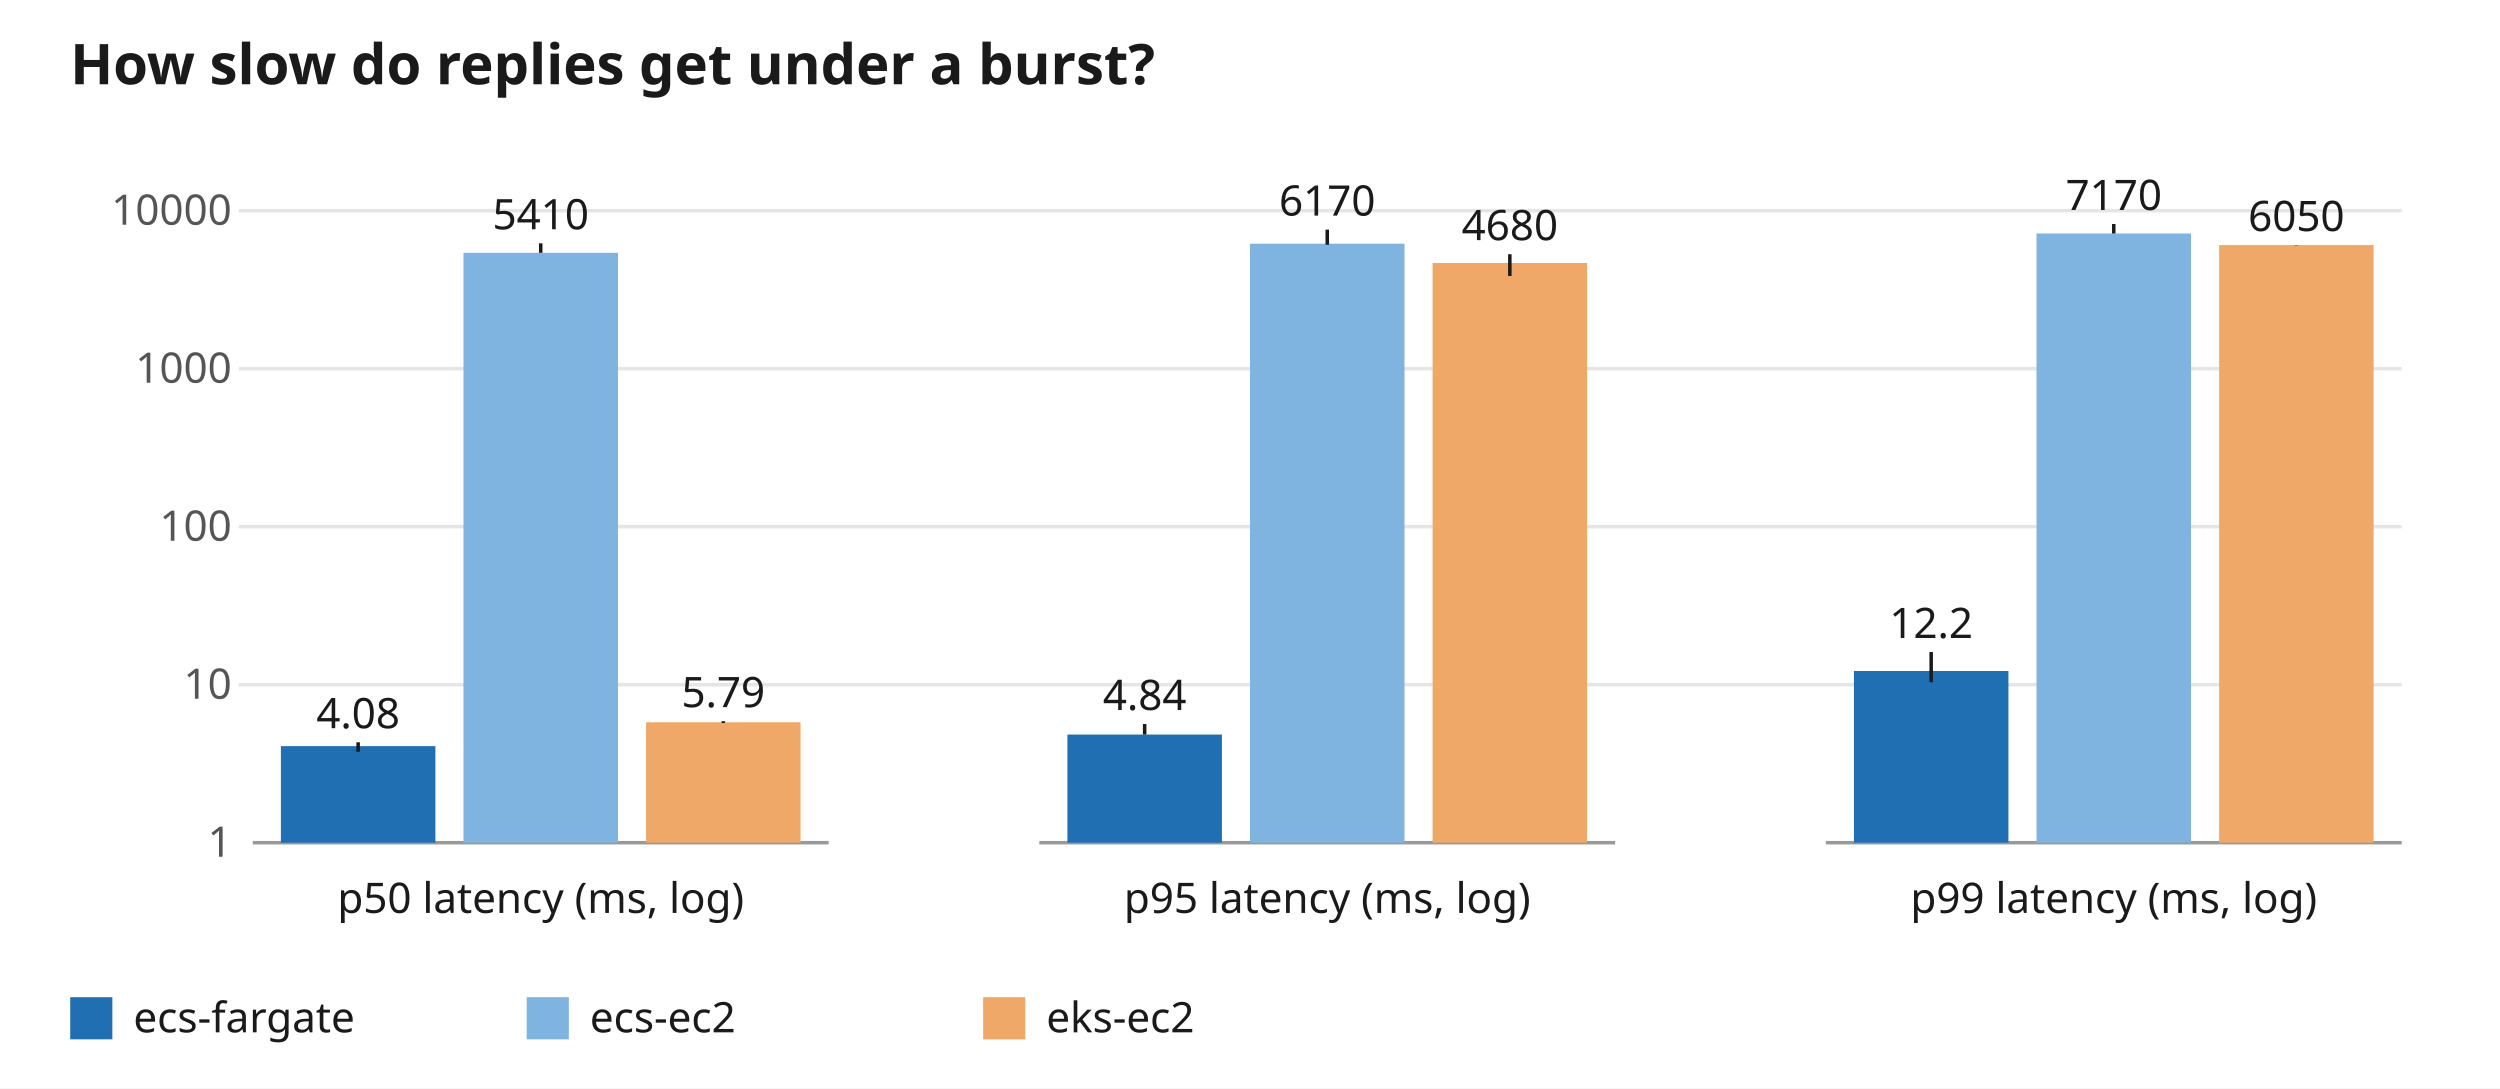
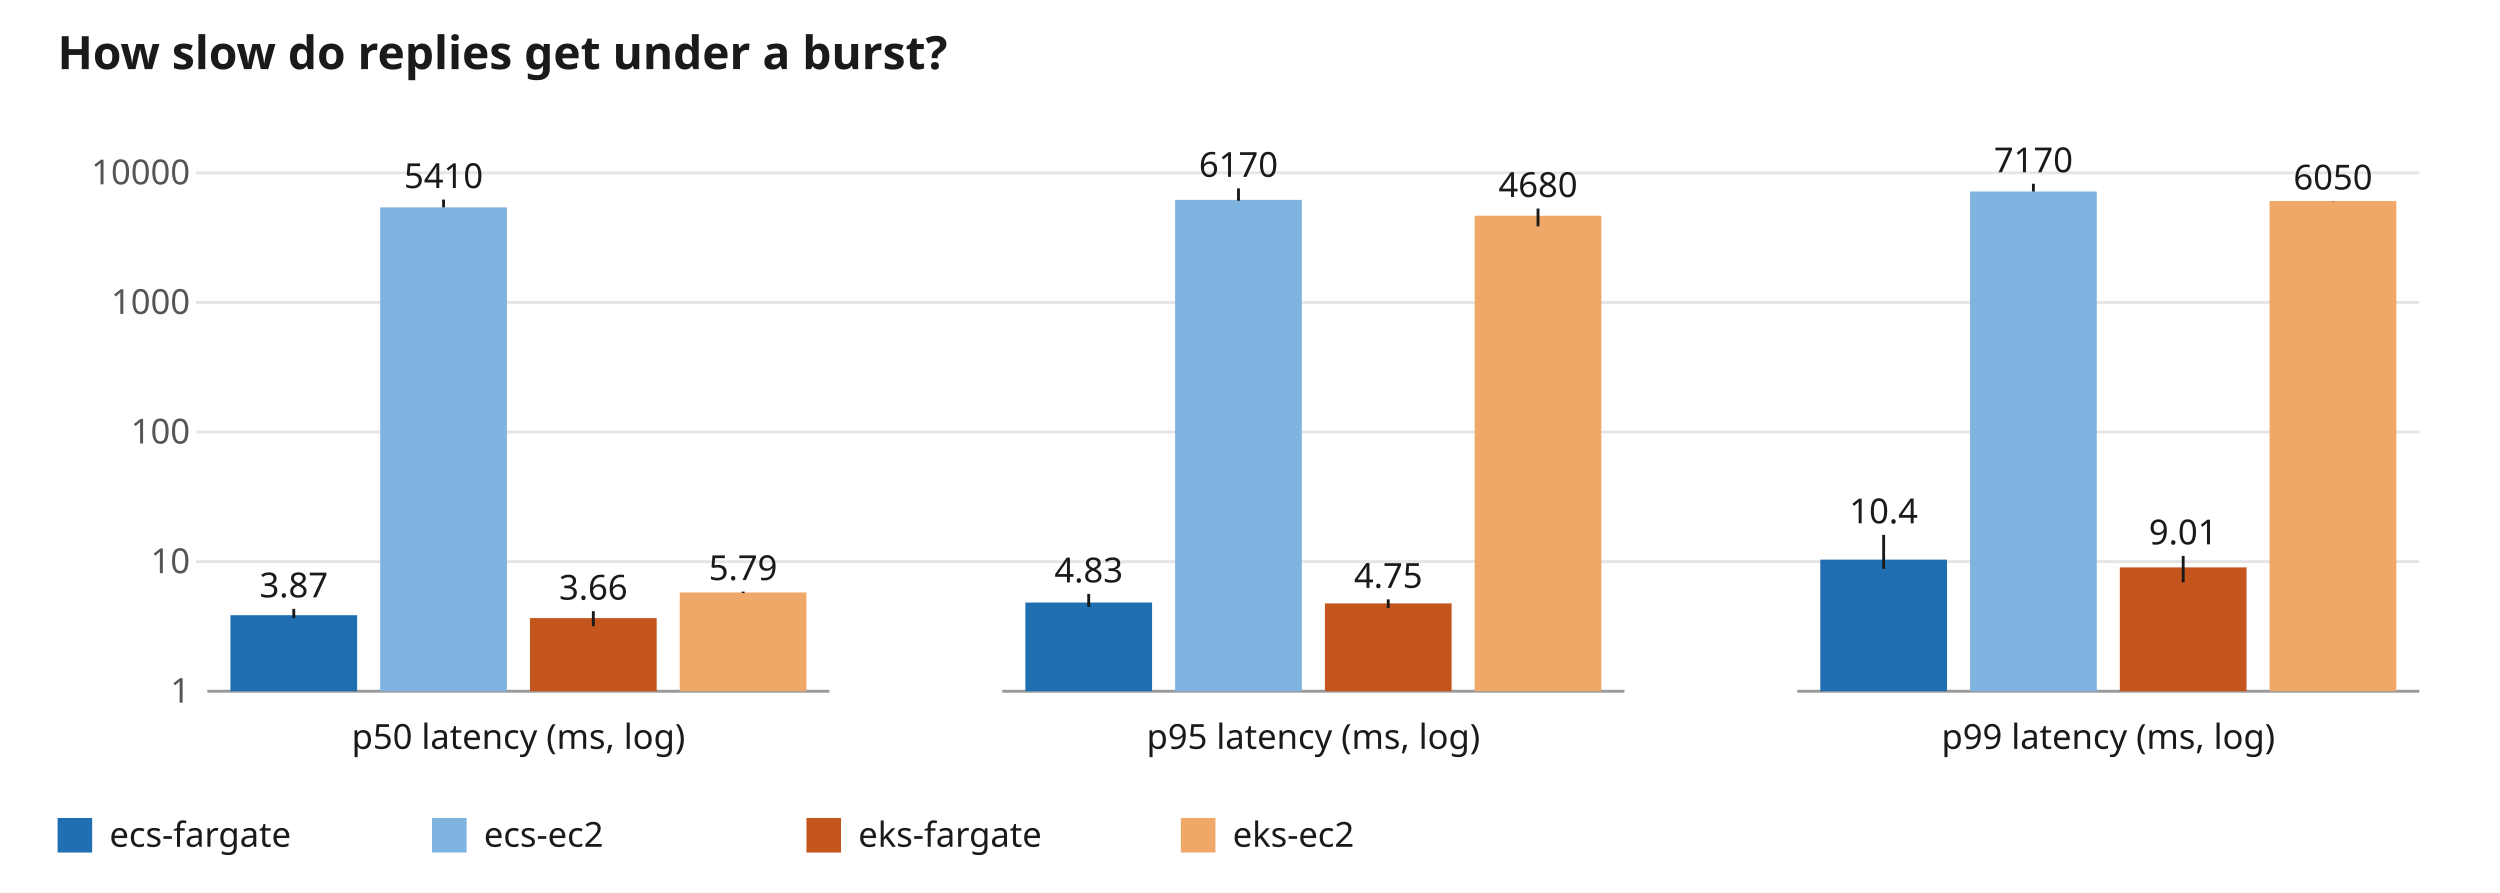
- <svg xmlns="http://www.w3.org/2000/svg" width="712" height="310" viewBox="0 0 712 310" font-family="sans-serif" font-size="12" data-scale="log">
+ <svg xmlns="http://www.w3.org/2000/svg" width="868" height="310" viewBox="0 0 868 310" font-family="sans-serif" font-size="12" data-scale="log">
  <rect width="100%" height="100%" fill="#ffffff" />
  <text x="20" y="24" font-size="16" font-weight="bold" fill="#1a1a1a">How slow do replies get under a burst?</text>
  <text data-tick="1" x="66" y="244.0" text-anchor="end" fill="#555555">1</text>
-   <line data-grid="1" x1="68" y1="195.0" x2="684" y2="195.0" stroke="#e5e5e5" />
+   <line data-grid="1" x1="68" y1="195.0" x2="840" y2="195.0" stroke="#e5e5e5" />
  <text data-tick="1" x="66" y="199.0" text-anchor="end" fill="#555555">10</text>
-   <line data-grid="1" x1="68" y1="150.0" x2="684" y2="150.0" stroke="#e5e5e5" />
+   <line data-grid="1" x1="68" y1="150.0" x2="840" y2="150.0" stroke="#e5e5e5" />
  <text data-tick="1" x="66" y="154.0" text-anchor="end" fill="#555555">100</text>
-   <line data-grid="1" x1="68" y1="105.0" x2="684" y2="105.0" stroke="#e5e5e5" />
+   <line data-grid="1" x1="68" y1="105.0" x2="840" y2="105.0" stroke="#e5e5e5" />
  <text data-tick="1" x="66" y="109.0" text-anchor="end" fill="#555555">1000</text>
-   <line data-grid="1" x1="68" y1="60.0" x2="684" y2="60.0" stroke="#e5e5e5" />
+   <line data-grid="1" x1="68" y1="60.0" x2="840" y2="60.0" stroke="#e5e5e5" />
  <text data-tick="1" x="66" y="64.0" text-anchor="end" fill="#555555">10000</text>
-   <text x="154.0" y="260" text-anchor="middle" fill="#1a1a1a">p50 latency (ms, log)</text>
-   <line x1="72" y1="240" x2="236" y2="240" stroke="#999999" />
-   <rect data-cell="ecs-fargate" data-metric="p50_ms" x="80" y="212.5" width="44" height="27.5" fill="#1f6fb2" />
-   <text data-label="1" data-cell="ecs-fargate" data-metric="p50_ms" x="102.0" y="207.4" text-anchor="middle" fill="#1a1a1a">4.08</text>
-   <line data-whisker="1" data-cell="ecs-fargate" data-metric="p50_ms" x1="102.0" y1="214.1" x2="102.0" y2="211.4" stroke="#1a1a1a" />
+   <text x="180.0" y="260" text-anchor="middle" fill="#1a1a1a">p50 latency (ms, log)</text>
+   <line x1="72" y1="240" x2="288" y2="240" stroke="#999999" />
+   <rect data-cell="ecs-fargate" data-metric="p50_ms" x="80" y="213.6" width="44" height="26.4" fill="#1f6fb2" />
+   <text data-label="1" data-cell="ecs-fargate" data-metric="p50_ms" x="102.0" y="207.4" text-anchor="middle" fill="#1a1a1a">3.87</text>
+   <line data-whisker="1" data-cell="ecs-fargate" data-metric="p50_ms" x1="102.0" y1="214.6" x2="102.0" y2="211.4" stroke="#1a1a1a" />
  <rect data-cell="ecs-ec2" data-metric="p50_ms" x="132" y="72.0" width="44" height="168.0" fill="#7fb3e0" />
  <text data-label="1" data-cell="ecs-ec2" data-metric="p50_ms" x="154.0" y="65.3" text-anchor="middle" fill="#1a1a1a">5410</text>
  <line data-whisker="1" data-cell="ecs-ec2" data-metric="p50_ms" x1="154.0" y1="72.0" x2="154.0" y2="69.3" stroke="#1a1a1a" />
-   <rect data-cell="eks-ec2" data-metric="p50_ms" x="184" y="205.7" width="44" height="34.3" fill="#f0a868" />
-   <text data-label="1" data-cell="eks-ec2" data-metric="p50_ms" x="206.0" y="201.4" text-anchor="middle" fill="#1a1a1a">5.79</text>
-   <line data-whisker="1" data-cell="eks-ec2" data-metric="p50_ms" x1="206.0" y1="205.9" x2="206.0" y2="205.4" stroke="#1a1a1a" />
-   <text x="378.0" y="260" text-anchor="middle" fill="#1a1a1a">p95 latency (ms, log)</text>
-   <line x1="296" y1="240" x2="460" y2="240" stroke="#999999" />
-   <rect data-cell="ecs-fargate" data-metric="p95_ms" x="304" y="209.2" width="44" height="30.8" fill="#1f6fb2" />
-   <text data-label="1" data-cell="ecs-fargate" data-metric="p95_ms" x="326.0" y="202.2" text-anchor="middle" fill="#1a1a1a">4.84</text>
-   <line data-whisker="1" data-cell="ecs-fargate" data-metric="p95_ms" x1="326.0" y1="209.2" x2="326.0" y2="206.2" stroke="#1a1a1a" />
-   <rect data-cell="ecs-ec2" data-metric="p95_ms" x="356" y="69.4" width="44" height="170.6" fill="#7fb3e0" />
-   <text data-label="1" data-cell="ecs-ec2" data-metric="p95_ms" x="378.0" y="61.4" text-anchor="middle" fill="#1a1a1a">6170</text>
-   <line data-whisker="1" data-cell="ecs-ec2" data-metric="p95_ms" x1="378.0" y1="69.7" x2="378.0" y2="65.4" stroke="#1a1a1a" />
-   <rect data-cell="eks-ec2" data-metric="p95_ms" x="408" y="74.9" width="44" height="165.1" fill="#f0a868" />
-   <text data-label="1" data-cell="eks-ec2" data-metric="p95_ms" x="430.0" y="68.4" text-anchor="middle" fill="#1a1a1a">4680</text>
-   <line data-whisker="1" data-cell="eks-ec2" data-metric="p95_ms" x1="430.0" y1="78.6" x2="430.0" y2="72.4" stroke="#1a1a1a" />
-   <text x="602.0" y="260" text-anchor="middle" fill="#1a1a1a">p99 latency (ms, log)</text>
-   <line x1="520" y1="240" x2="684" y2="240" stroke="#999999" />
-   <rect data-cell="ecs-fargate" data-metric="p99_ms" x="528" y="191.1" width="44" height="48.9" fill="#1f6fb2" />
-   <text data-label="1" data-cell="ecs-fargate" data-metric="p99_ms" x="550.0" y="181.7" text-anchor="middle" fill="#1a1a1a">12.2</text>
-   <line data-whisker="1" data-cell="ecs-fargate" data-metric="p99_ms" x1="550.0" y1="194.3" x2="550.0" y2="185.7" stroke="#1a1a1a" />
-   <rect data-cell="ecs-ec2" data-metric="p99_ms" x="580" y="66.5" width="44" height="173.5" fill="#7fb3e0" />
-   <text data-label="1" data-cell="ecs-ec2" data-metric="p99_ms" x="602.0" y="59.8" text-anchor="middle" fill="#1a1a1a">7170</text>
-   <line data-whisker="1" data-cell="ecs-ec2" data-metric="p99_ms" x1="602.0" y1="66.5" x2="602.0" y2="63.8" stroke="#1a1a1a" />
-   <rect data-cell="eks-ec2" data-metric="p99_ms" x="632" y="69.8" width="44" height="170.2" fill="#f0a868" />
-   <text data-label="1" data-cell="eks-ec2" data-metric="p99_ms" x="654.0" y="65.8" text-anchor="middle" fill="#1a1a1a">6050</text>
-   <line data-whisker="1" data-cell="eks-ec2" data-metric="p99_ms" x1="654.0" y1="69.9" x2="654.0" y2="69.8" stroke="#1a1a1a" />
+   <rect data-cell="eks-fargate" data-metric="p50_ms" x="184" y="214.6" width="44" height="25.4" fill="#c4561d" />
+   <text data-label="1" data-cell="eks-fargate" data-metric="p50_ms" x="206.0" y="208.2" text-anchor="middle" fill="#1a1a1a">3.66</text>
+   <line data-whisker="1" data-cell="eks-fargate" data-metric="p50_ms" x1="206.0" y1="217.4" x2="206.0" y2="212.2" stroke="#1a1a1a" />
+   <rect data-cell="eks-ec2" data-metric="p50_ms" x="236" y="205.7" width="44" height="34.3" fill="#f0a868" />
+   <text data-label="1" data-cell="eks-ec2" data-metric="p50_ms" x="258.0" y="201.4" text-anchor="middle" fill="#1a1a1a">5.79</text>
+   <line data-whisker="1" data-cell="eks-ec2" data-metric="p50_ms" x1="258.0" y1="205.9" x2="258.0" y2="205.4" stroke="#1a1a1a" />
+   <text x="456.0" y="260" text-anchor="middle" fill="#1a1a1a">p95 latency (ms, log)</text>
+   <line x1="348" y1="240" x2="564" y2="240" stroke="#999999" />
+   <rect data-cell="ecs-fargate" data-metric="p95_ms" x="356" y="209.2" width="44" height="30.8" fill="#1f6fb2" />
+   <text data-label="1" data-cell="ecs-fargate" data-metric="p95_ms" x="378.0" y="202.2" text-anchor="middle" fill="#1a1a1a">4.83</text>
+   <line data-whisker="1" data-cell="ecs-fargate" data-metric="p95_ms" x1="378.0" y1="210.7" x2="378.0" y2="206.2" stroke="#1a1a1a" />
+   <rect data-cell="ecs-ec2" data-metric="p95_ms" x="408" y="69.4" width="44" height="170.6" fill="#7fb3e0" />
+   <text data-label="1" data-cell="ecs-ec2" data-metric="p95_ms" x="430.0" y="61.4" text-anchor="middle" fill="#1a1a1a">6170</text>
+   <line data-whisker="1" data-cell="ecs-ec2" data-metric="p95_ms" x1="430.0" y1="69.7" x2="430.0" y2="65.4" stroke="#1a1a1a" />
+   <rect data-cell="eks-fargate" data-metric="p95_ms" x="460" y="209.5" width="44" height="30.5" fill="#c4561d" />
+   <text data-label="1" data-cell="eks-fargate" data-metric="p95_ms" x="482.0" y="204.1" text-anchor="middle" fill="#1a1a1a">4.75</text>
+   <line data-whisker="1" data-cell="eks-fargate" data-metric="p95_ms" x1="482.0" y1="211.1" x2="482.0" y2="208.1" stroke="#1a1a1a" />
+   <rect data-cell="eks-ec2" data-metric="p95_ms" x="512" y="74.9" width="44" height="165.1" fill="#f0a868" />
+   <text data-label="1" data-cell="eks-ec2" data-metric="p95_ms" x="534.0" y="68.4" text-anchor="middle" fill="#1a1a1a">4680</text>
+   <line data-whisker="1" data-cell="eks-ec2" data-metric="p95_ms" x1="534.0" y1="78.6" x2="534.0" y2="72.4" stroke="#1a1a1a" />
+   <text x="732.0" y="260" text-anchor="middle" fill="#1a1a1a">p99 latency (ms, log)</text>
+   <line x1="624" y1="240" x2="840" y2="240" stroke="#999999" />
+   <rect data-cell="ecs-fargate" data-metric="p99_ms" x="632" y="194.3" width="44" height="45.7" fill="#1f6fb2" />
+   <text data-label="1" data-cell="ecs-fargate" data-metric="p99_ms" x="654.0" y="181.7" text-anchor="middle" fill="#1a1a1a">10.4</text>
+   <line data-whisker="1" data-cell="ecs-fargate" data-metric="p99_ms" x1="654.0" y1="197.5" x2="654.0" y2="185.7" stroke="#1a1a1a" />
+   <rect data-cell="ecs-ec2" data-metric="p99_ms" x="684" y="66.5" width="44" height="173.5" fill="#7fb3e0" />
+   <text data-label="1" data-cell="ecs-ec2" data-metric="p99_ms" x="706.0" y="59.8" text-anchor="middle" fill="#1a1a1a">7170</text>
+   <line data-whisker="1" data-cell="ecs-ec2" data-metric="p99_ms" x1="706.0" y1="66.5" x2="706.0" y2="63.8" stroke="#1a1a1a" />
+   <rect data-cell="eks-fargate" data-metric="p99_ms" x="736" y="197.0" width="44" height="43.0" fill="#c4561d" />
+   <text data-label="1" data-cell="eks-fargate" data-metric="p99_ms" x="758.0" y="189.0" text-anchor="middle" fill="#1a1a1a">9.01</text>
+   <line data-whisker="1" data-cell="eks-fargate" data-metric="p99_ms" x1="758.0" y1="202.2" x2="758.0" y2="193.0" stroke="#1a1a1a" />
+   <rect data-cell="eks-ec2" data-metric="p99_ms" x="788" y="69.8" width="44" height="170.2" fill="#f0a868" />
+   <text data-label="1" data-cell="eks-ec2" data-metric="p99_ms" x="810.0" y="65.8" text-anchor="middle" fill="#1a1a1a">6050</text>
+   <line data-whisker="1" data-cell="eks-ec2" data-metric="p99_ms" x1="810.0" y1="69.9" x2="810.0" y2="69.8" stroke="#1a1a1a" />
  <rect x="20" y="284" width="12" height="12" fill="#1f6fb2" />
  <text x="38" y="294" fill="#1a1a1a">ecs-fargate</text>
  <rect x="150" y="284" width="12" height="12" fill="#7fb3e0" />
  <text x="168" y="294" fill="#1a1a1a">ecs-ec2</text>
-   <rect x="280" y="284" width="12" height="12" fill="#f0a868" />
-   <text x="298" y="294" fill="#1a1a1a">eks-ec2</text>
+   <rect x="280" y="284" width="12" height="12" fill="#c4561d" />
+   <text x="298" y="294" fill="#1a1a1a">eks-fargate</text>
+   <rect x="410" y="284" width="12" height="12" fill="#f0a868" />
+   <text x="428" y="294" fill="#1a1a1a">eks-ec2</text>
</svg>
